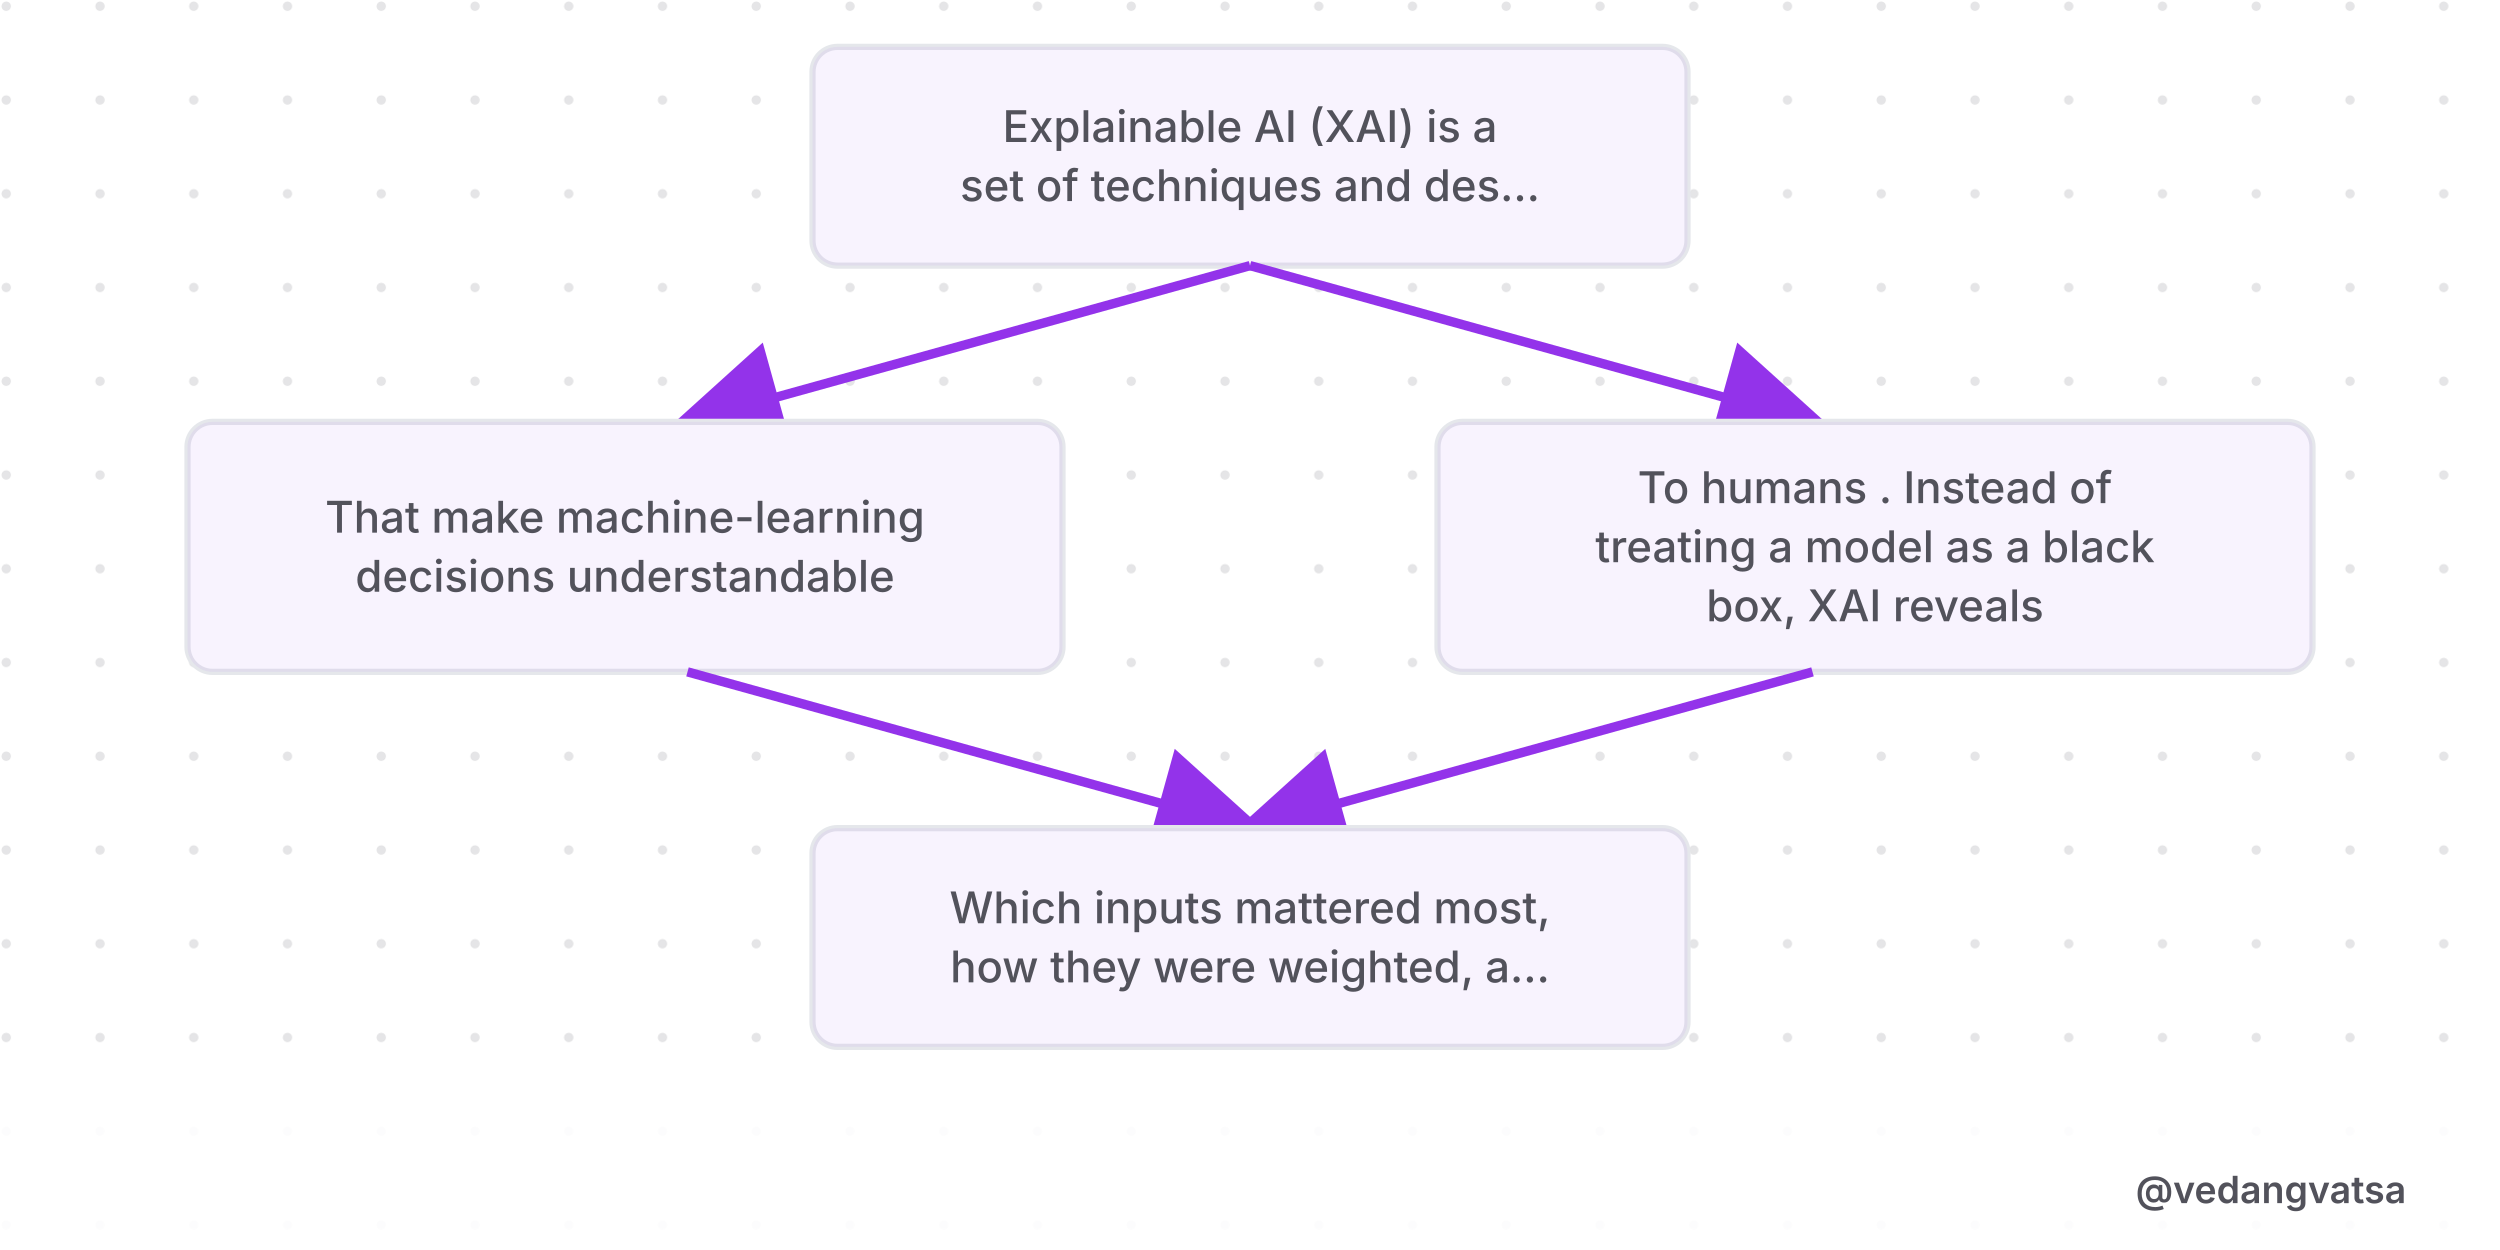
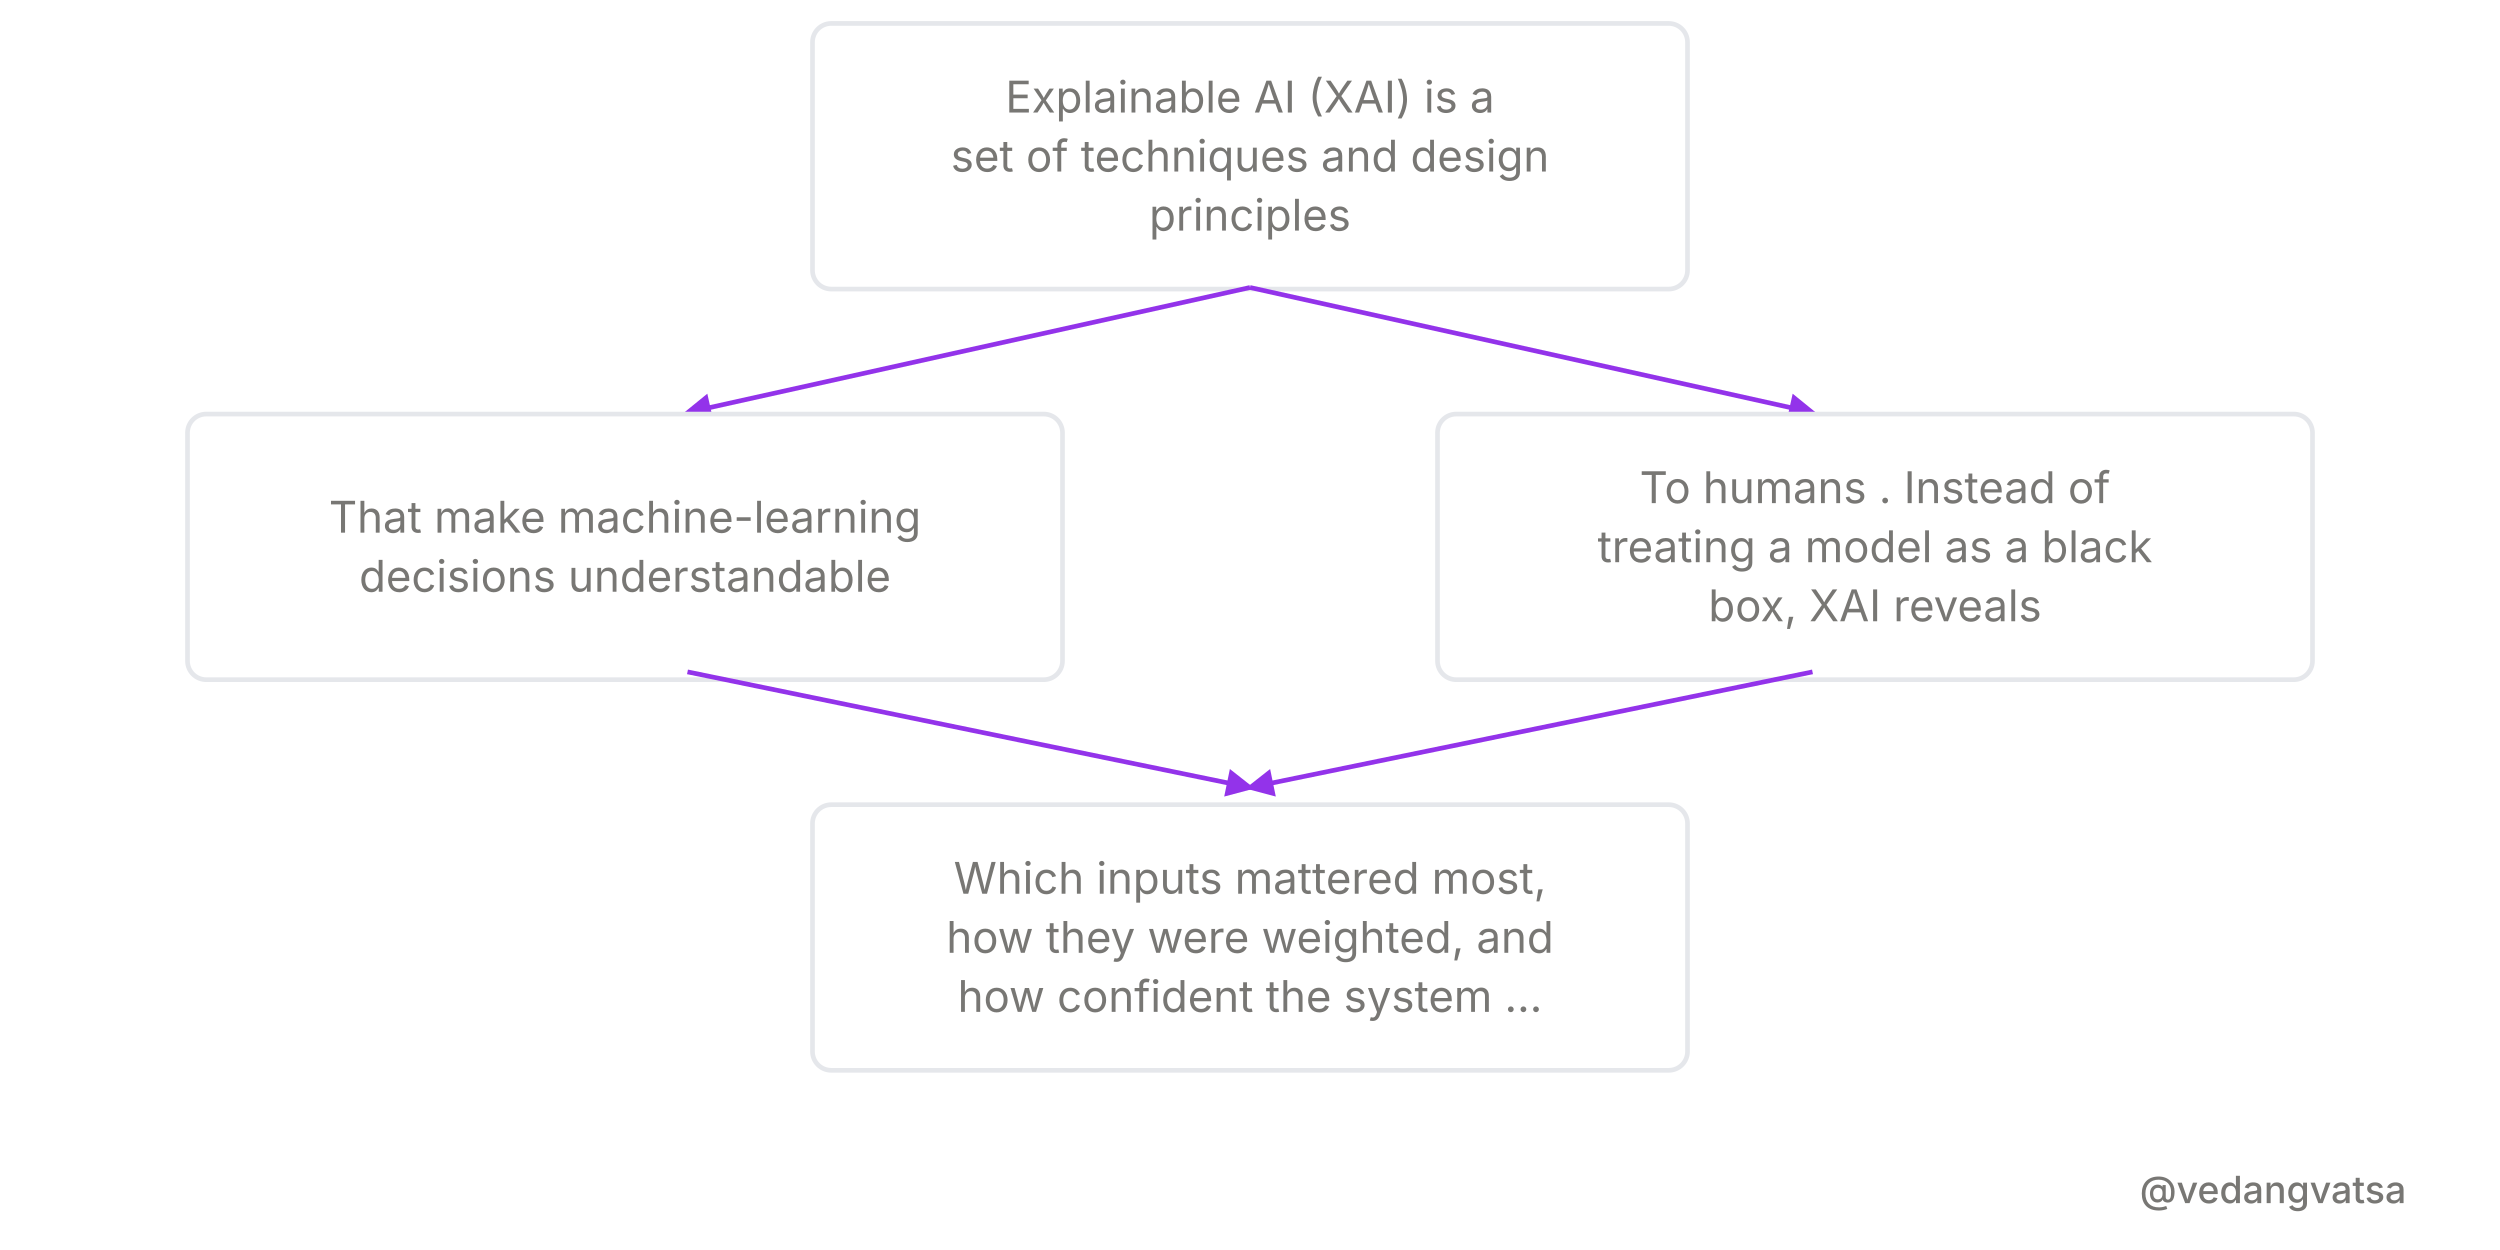
<svg xmlns="http://www.w3.org/2000/svg" viewBox="0 0 800 400" width="800" height="400" style="background-color:#ffffff">
  <defs>
-     <pattern id="grid" width="30" height="30" patternUnits="userSpaceOnUse">
-       <circle cx="2" cy="2" r="1.5" fill="#52525b" opacity="0.15" />
-     </pattern>
-     <marker id="arrow" markerWidth="12" markerHeight="12" refX="10" refY="6" orient="auto">
-       <path d="M 0 0 L 12 6 L 0 12 z" fill="#9333ea" />
+     <marker id="arrow" markerWidth="6" markerHeight="6" refX="5" refY="3" orient="auto">
+       <path d="M 0 0 L 6 3 L 0 6 z" fill="#9333ea" />
    </marker>
  </defs>
  <rect width="800" height="400" fill="#ffffff" />
-   <rect width="800" height="400" fill="url(#grid)" />
  <g>
-     <rect x="260" y="15" width="280" height="70" rx="8" fill="#ffffff" stroke="#e5e7eb" stroke-width="2" />
-     <rect x="260" y="15" width="280" height="70" rx="8" fill="rgba(147,51,234,0.06)" />
-     <text x="400" y="45.45" font-family="'Inter',sans-serif" font-weight="500" font-size="14" fill="#52525b" text-anchor="middle">Explainable AI (XAI) is a</text>
-     <text x="400" y="64.35" font-family="'Inter',sans-serif" font-weight="500" font-size="14" fill="#52525b" text-anchor="middle">set of techniques and des...</text>
-     <path d="M 400 85 L 220 135" fill="none" stroke="#9333ea" stroke-width="3" marker-end="url(#arrow)" />
-     <path d="M 400 85 L 580 135" fill="none" stroke="#9333ea" stroke-width="3" marker-end="url(#arrow)" />
-     <rect x="60" y="135" width="280" height="80" rx="8" fill="#ffffff" stroke="#e5e7eb" stroke-width="2" />
-     <rect x="60" y="135" width="280" height="80" rx="8" fill="rgba(147,51,234,0.06)" />
-     <text x="200" y="170.45" font-family="'Inter',sans-serif" font-weight="500" font-size="14" fill="#52525b" text-anchor="middle">That make machine-learning</text>
-     <text x="200" y="189.35" font-family="'Inter',sans-serif" font-weight="500" font-size="14" fill="#52525b" text-anchor="middle">decisions understandable</text>
-     <rect x="460" y="135" width="280" height="80" rx="8" fill="#ffffff" stroke="#e5e7eb" stroke-width="2" />
-     <rect x="460" y="135" width="280" height="80" rx="8" fill="rgba(147,51,234,0.06)" />
-     <text x="600" y="161" font-family="'Inter',sans-serif" font-weight="500" font-size="14" fill="#52525b" text-anchor="middle">To humans . Instead of</text>
-     <text x="600" y="179.9" font-family="'Inter',sans-serif" font-weight="500" font-size="14" fill="#52525b" text-anchor="middle">treating a model as a black</text>
-     <text x="600" y="198.8" font-family="'Inter',sans-serif" font-weight="500" font-size="14" fill="#52525b" text-anchor="middle">box, XAI reveals</text>
-     <path d="M 220 215 L 400 265" fill="none" stroke="#9333ea" stroke-width="3" marker-end="url(#arrow)" />
-     <path d="M 580 215 L 400 265" fill="none" stroke="#9333ea" stroke-width="3" marker-end="url(#arrow)" />
-     <rect x="260" y="265" width="280" height="70" rx="8" fill="#ffffff" stroke="#e5e7eb" stroke-width="2" />
-     <rect x="260" y="265" width="280" height="70" rx="8" fill="rgba(147,51,234,0.06)" />
-     <text x="400" y="295.45" font-family="'Inter',sans-serif" font-weight="500" font-size="14" fill="#52525b" text-anchor="middle">Which inputs mattered most,</text>
-     <text x="400" y="314.35" font-family="'Inter',sans-serif" font-weight="500" font-size="14" fill="#52525b" text-anchor="middle">how they were weighted, a...</text>
+     <rect x="260" y="7.5" width="280" height="85" rx="6" fill="#ffffff" stroke="#e5e7eb" stroke-width="1.5" />
+     <text x="400" y="36" font-family="'Inter',sans-serif" font-weight="400" font-size="14" fill="#787774" text-anchor="middle">Explainable AI (XAI) is a</text>
+     <text x="400" y="54.9" font-family="'Inter',sans-serif" font-weight="400" font-size="14" fill="#787774" text-anchor="middle">set of techniques and design</text>
+     <text x="400" y="73.8" font-family="'Inter',sans-serif" font-weight="400" font-size="14" fill="#787774" text-anchor="middle">principles</text>
+     <path d="M 400 92 L 220 132" fill="none" stroke="#9333ea" stroke-width="1.5" marker-end="url(#arrow)" />
+     <path d="M 400 92 L 580 132" fill="none" stroke="#9333ea" stroke-width="1.5" marker-end="url(#arrow)" />
+     <rect x="60" y="132.5" width="280" height="85" rx="6" fill="#ffffff" stroke="#e5e7eb" stroke-width="1.5" />
+     <text x="200" y="170.45" font-family="'Inter',sans-serif" font-weight="400" font-size="14" fill="#787774" text-anchor="middle">That make machine-learning</text>
+     <text x="200" y="189.35" font-family="'Inter',sans-serif" font-weight="400" font-size="14" fill="#787774" text-anchor="middle">decisions understandable</text>
+     <rect x="460" y="132.5" width="280" height="85" rx="6" fill="#ffffff" stroke="#e5e7eb" stroke-width="1.5" />
+     <text x="600" y="161" font-family="'Inter',sans-serif" font-weight="400" font-size="14" fill="#787774" text-anchor="middle">To humans . Instead of</text>
+     <text x="600" y="179.9" font-family="'Inter',sans-serif" font-weight="400" font-size="14" fill="#787774" text-anchor="middle">treating a model as a black</text>
+     <text x="600" y="198.8" font-family="'Inter',sans-serif" font-weight="400" font-size="14" fill="#787774" text-anchor="middle">box, XAI reveals</text>
+     <path d="M 220 215 L 400 252" fill="none" stroke="#9333ea" stroke-width="1.5" marker-end="url(#arrow)" />
+     <path d="M 580 215 L 400 252" fill="none" stroke="#9333ea" stroke-width="1.5" marker-end="url(#arrow)" />
+     <rect x="260" y="257.5" width="280" height="85" rx="6" fill="#ffffff" stroke="#e5e7eb" stroke-width="1.5" />
+     <text x="400" y="286" font-family="'Inter',sans-serif" font-weight="400" font-size="14" fill="#787774" text-anchor="middle">Which inputs mattered most,</text>
+     <text x="400" y="304.9" font-family="'Inter',sans-serif" font-weight="400" font-size="14" fill="#787774" text-anchor="middle">how they were weighted, and</text>
+     <text x="400" y="323.8" font-family="'Inter',sans-serif" font-weight="400" font-size="14" fill="#787774" text-anchor="middle">how confident the system ...</text>
  </g>
  <rect x="0" y="360" width="800" height="40" fill="#ffffff" opacity="0.9" />
-   <text x="770" y="385" font-family="'Inter',sans-serif" font-weight="600" font-size="12" fill="#52525b" text-anchor="end">@vedangvatsa</text>
+   <text x="770" y="385" font-family="'Inter',sans-serif" font-weight="500" font-size="12" fill="#787774" text-anchor="end">@vedangvatsa</text>
</svg>
